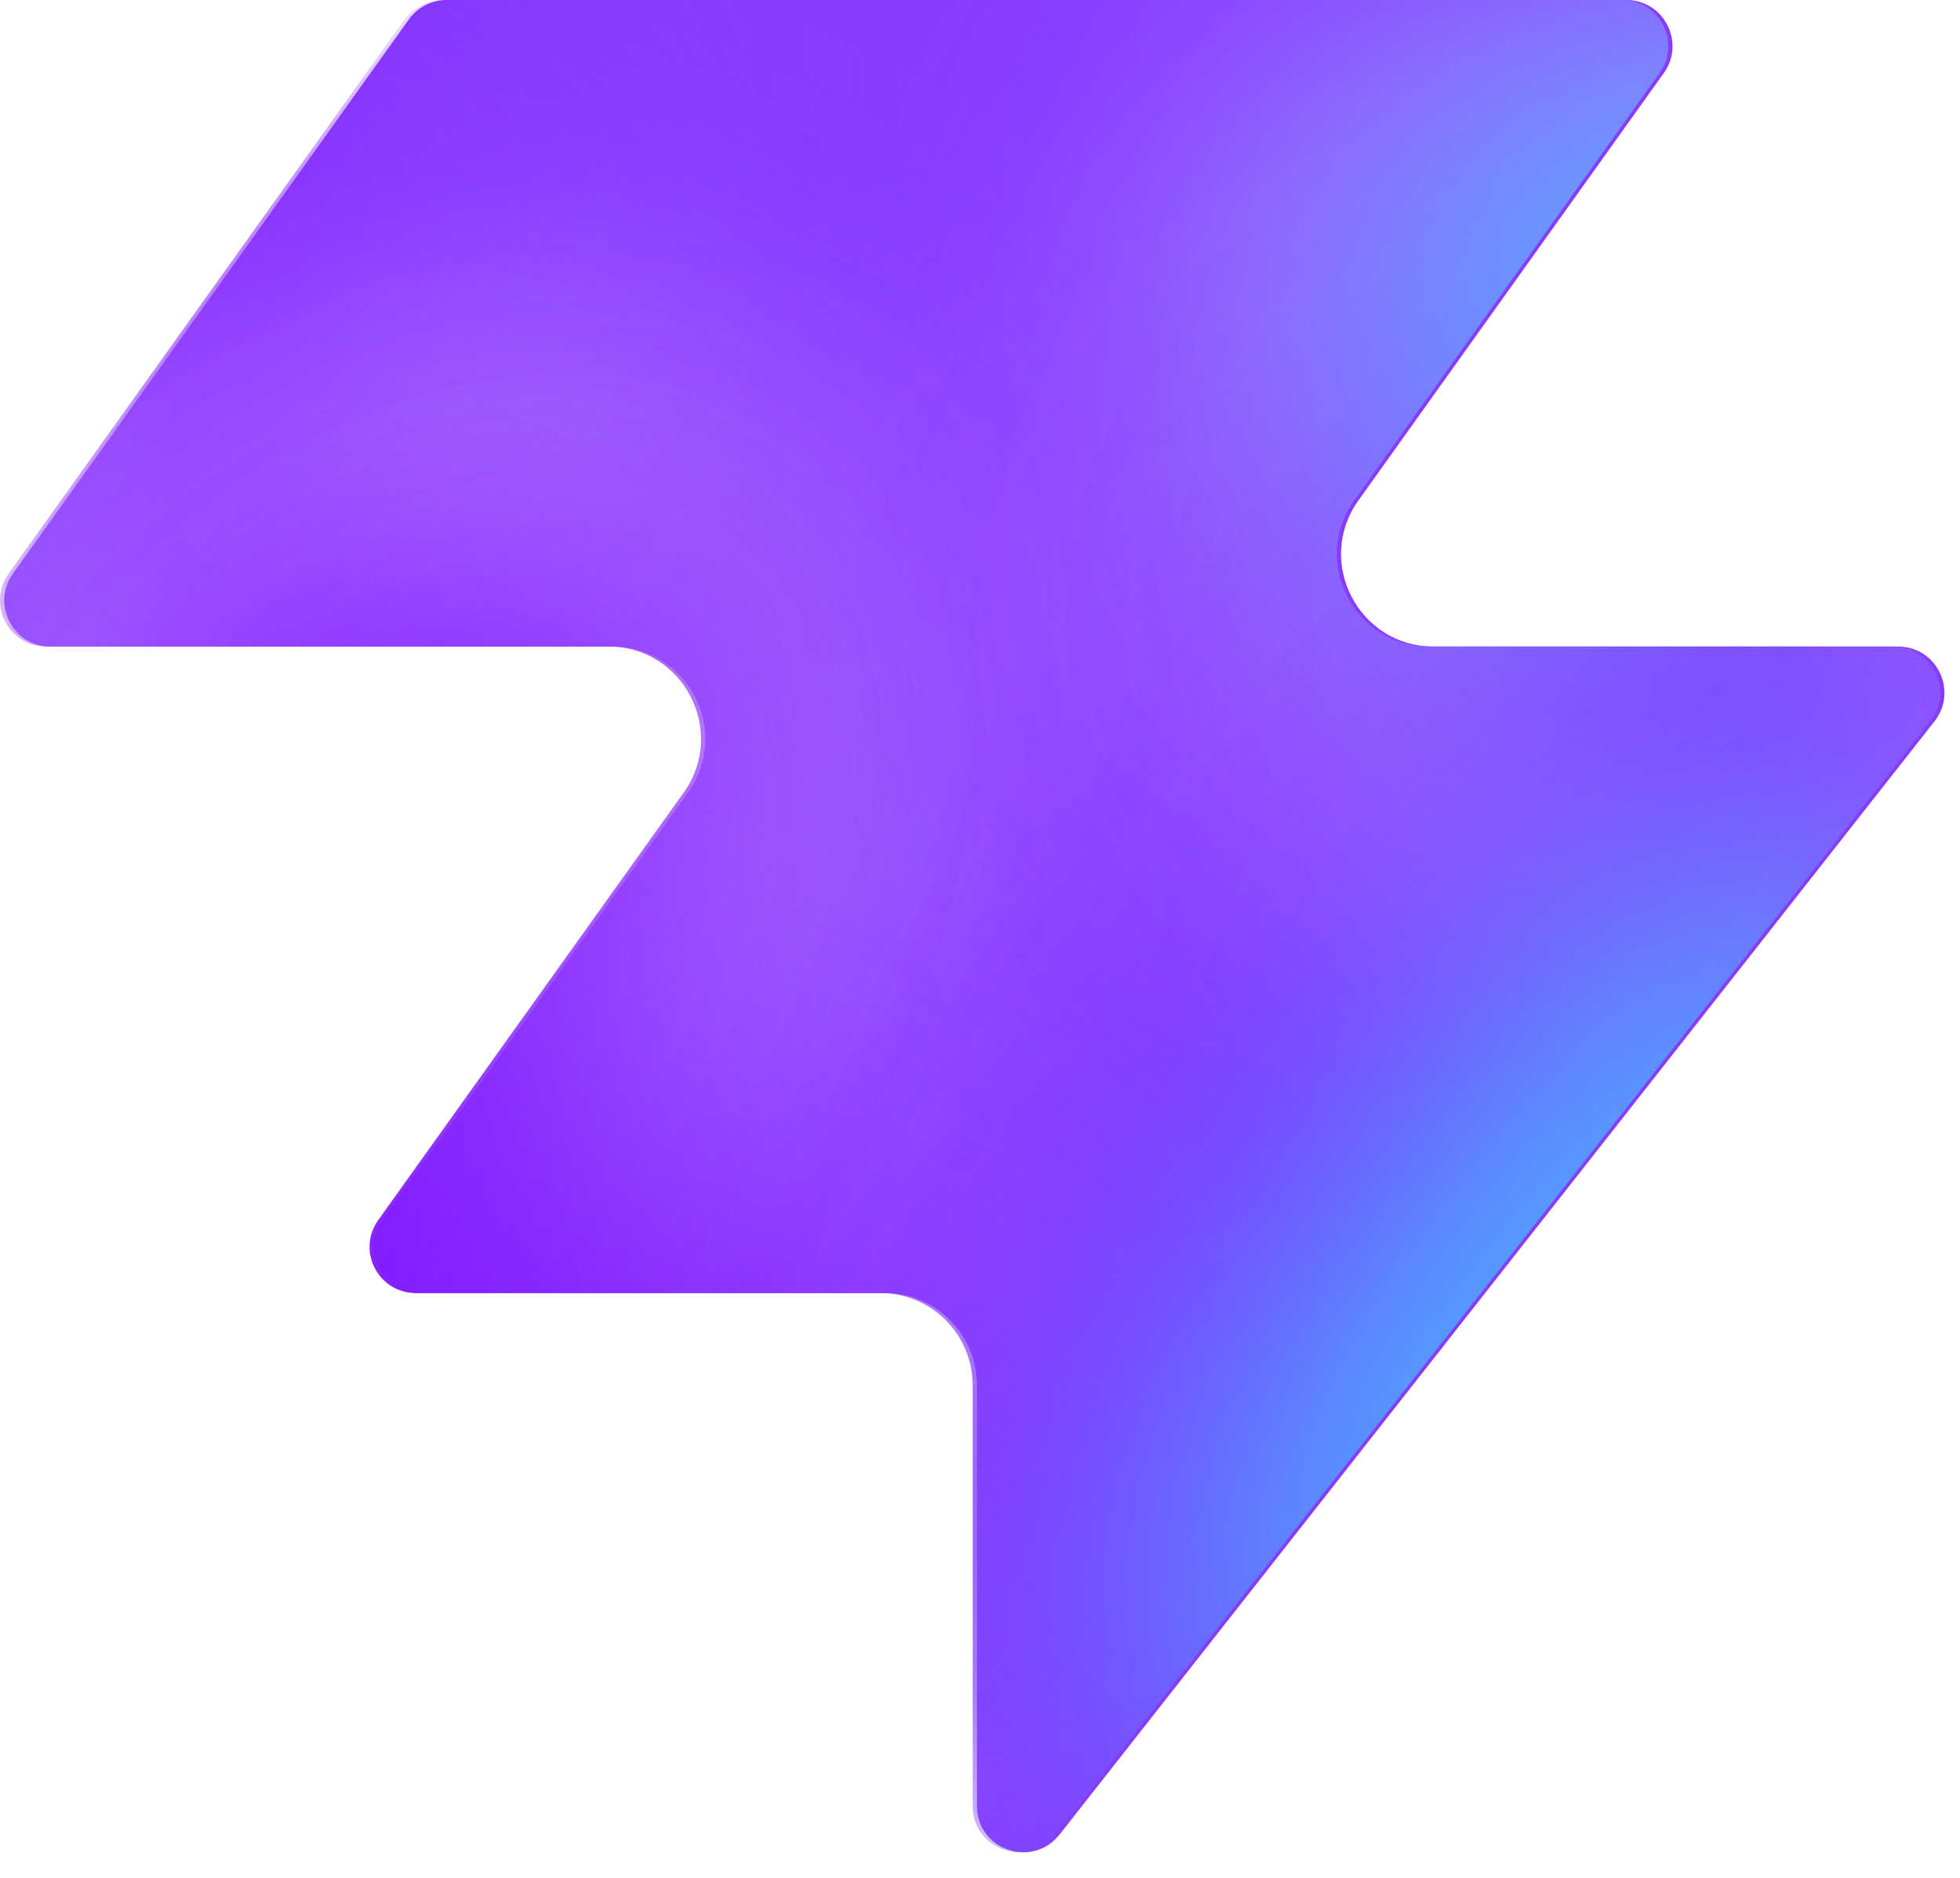
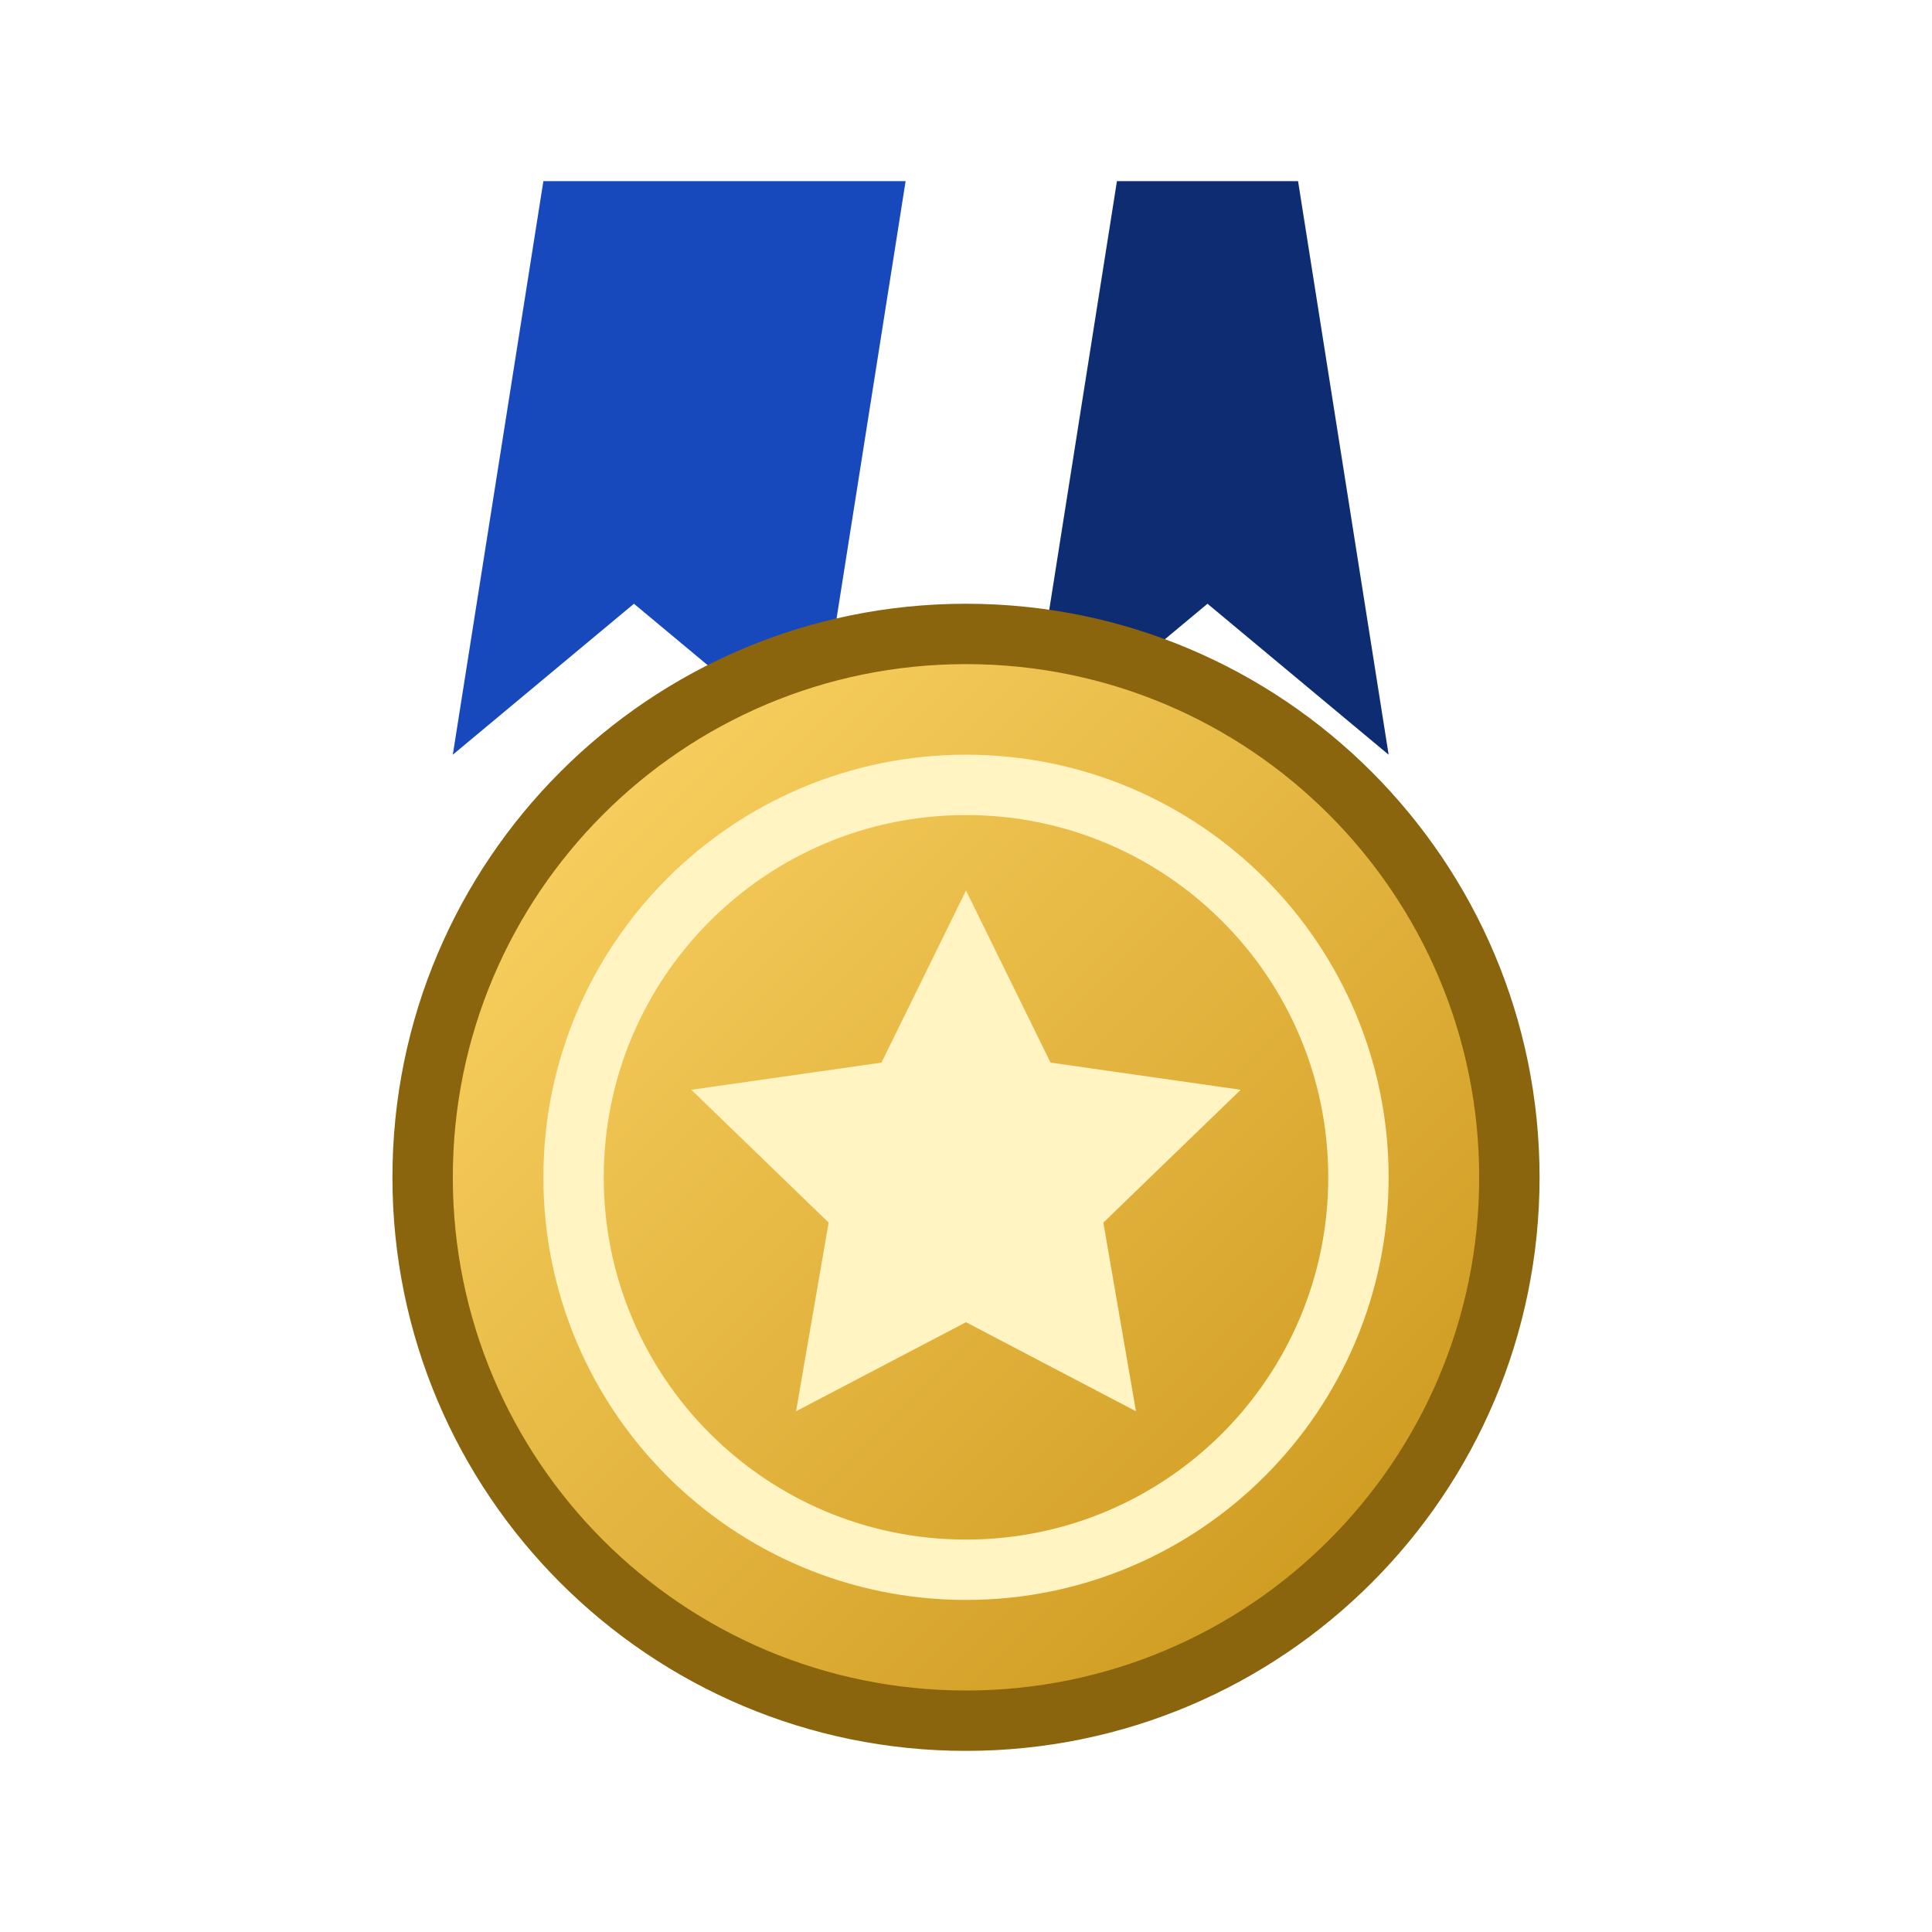
- <svg xmlns="http://www.w3.org/2000/svg" width="48" height="46" fill="none" viewBox="0 0 48 46">
-   <path fill="#863bff" d="M25.946 44.938c-.664.845-2.021.375-2.021-.698V33.937a2.26 2.26 0 0 0-2.262-2.262H10.287c-.92 0-1.456-1.04-.92-1.788l7.48-10.471c1.07-1.497 0-3.578-1.842-3.578H1.237c-.92 0-1.456-1.04-.92-1.788L10.013.474c.214-.297.556-.474.92-.474h28.894c.92 0 1.456 1.04.92 1.788l-7.48 10.471c-1.07 1.498 0 3.579 1.842 3.579h11.377c.943 0 1.473 1.088.89 1.83L25.947 44.94z" style="fill:#863bff;fill:color(display-p3 .525 .23 1);fill-opacity:1" />
-   <mask id="a" width="48" height="46" x="0" y="0" maskUnits="userSpaceOnUse" style="mask-type:alpha">
-     <path fill="#000" d="M25.842 44.938c-.664.844-2.021.375-2.021-.698V33.937a2.26 2.26 0 0 0-2.262-2.262H10.183c-.92 0-1.456-1.04-.92-1.788l7.48-10.471c1.07-1.498 0-3.579-1.842-3.579H1.133c-.92 0-1.456-1.04-.92-1.787L9.91.473c.214-.297.556-.474.92-.474h28.894c.92 0 1.456 1.04.92 1.788l-7.48 10.471c-1.07 1.498 0 3.578 1.842 3.578h11.377c.943 0 1.473 1.088.89 1.832L25.843 44.94z" style="fill:#000;fill-opacity:1" />
-   </mask>
-   <g mask="url(#a)">
-     <g filter="url(#b)">
-       <ellipse cx="5.508" cy="14.704" fill="#ede6ff" rx="5.508" ry="14.704" style="fill:#ede6ff;fill:color(display-p3 .927 .903 1);fill-opacity:1" transform="matrix(.00324 1 1 -.00324 -4.47 31.516)" />
-     </g>
-     <g filter="url(#c)">
-       <ellipse cx="10.399" cy="29.851" fill="#ede6ff" rx="10.399" ry="29.851" style="fill:#ede6ff;fill:color(display-p3 .927 .903 1);fill-opacity:1" transform="matrix(.00324 1 1 -.00324 -39.328 7.883)" />
-     </g>
-     <g filter="url(#d)">
-       <ellipse cx="5.508" cy="30.487" fill="#7e14ff" rx="5.508" ry="30.487" style="fill:#7e14ff;fill:color(display-p3 .492 .077 1);fill-opacity:1" transform="rotate(89.814 -25.913 -14.639)scale(1 -1)" />
-     </g>
-     <g filter="url(#e)">
-       <ellipse cx="5.508" cy="30.599" fill="#7e14ff" rx="5.508" ry="30.599" style="fill:#7e14ff;fill:color(display-p3 .492 .077 1);fill-opacity:1" transform="rotate(89.814 -32.644 -3.334)scale(1 -1)" />
-     </g>
-     <g filter="url(#f)">
-       <ellipse cx="5.508" cy="30.599" fill="#7e14ff" rx="5.508" ry="30.599" style="fill:#7e14ff;fill:color(display-p3 .492 .077 1);fill-opacity:1" transform="matrix(.00324 1 1 -.00324 -34.34 30.47)" />
-     </g>
-     <g filter="url(#g)">
-       <ellipse cx="14.072" cy="22.078" fill="#ede6ff" rx="14.072" ry="22.078" style="fill:#ede6ff;fill:color(display-p3 .927 .903 1);fill-opacity:1" transform="rotate(93.35 24.506 48.493)scale(-1 1)" />
-     </g>
-     <g filter="url(#h)">
-       <ellipse cx="3.47" cy="21.501" fill="#7e14ff" rx="3.47" ry="21.501" style="fill:#7e14ff;fill:color(display-p3 .492 .077 1);fill-opacity:1" transform="rotate(89.009 28.708 47.59)scale(-1 1)" />
-     </g>
-     <g filter="url(#i)">
-       <ellipse cx="3.47" cy="21.501" fill="#7e14ff" rx="3.47" ry="21.501" style="fill:#7e14ff;fill:color(display-p3 .492 .077 1);fill-opacity:1" transform="rotate(89.009 28.708 47.59)scale(-1 1)" />
-     </g>
-     <g filter="url(#j)">
-       <ellipse cx=".387" cy="8.972" fill="#7e14ff" rx="4.407" ry="29.108" style="fill:#7e14ff;fill:color(display-p3 .492 .077 1);fill-opacity:1" transform="rotate(39.51 .387 8.972)" />
-     </g>
-     <g filter="url(#k)">
-       <ellipse cx="47.523" cy="-6.092" fill="#7e14ff" rx="4.407" ry="29.108" style="fill:#7e14ff;fill:color(display-p3 .492 .077 1);fill-opacity:1" transform="rotate(37.892 47.523 -6.092)" />
-     </g>
-     <g filter="url(#l)">
-       <ellipse cx="41.412" cy="6.333" fill="#47bfff" rx="5.971" ry="9.665" style="fill:#47bfff;fill:color(display-p3 .28 .748 1);fill-opacity:1" transform="rotate(37.892 41.412 6.333)" />
-     </g>
-     <g filter="url(#m)">
-       <ellipse cx="-1.879" cy="38.332" fill="#7e14ff" rx="4.407" ry="29.108" style="fill:#7e14ff;fill:color(display-p3 .492 .077 1);fill-opacity:1" transform="rotate(37.892 -1.88 38.332)" />
-     </g>
-     <g filter="url(#n)">
-       <ellipse cx="-1.879" cy="38.332" fill="#7e14ff" rx="4.407" ry="29.108" style="fill:#7e14ff;fill:color(display-p3 .492 .077 1);fill-opacity:1" transform="rotate(37.892 -1.88 38.332)" />
-     </g>
-     <g filter="url(#o)">
-       <ellipse cx="35.651" cy="29.907" fill="#7e14ff" rx="4.407" ry="29.108" style="fill:#7e14ff;fill:color(display-p3 .492 .077 1);fill-opacity:1" transform="rotate(37.892 35.651 29.907)" />
-     </g>
-     <g filter="url(#p)">
-       <ellipse cx="38.418" cy="32.4" fill="#47bfff" rx="5.971" ry="15.297" style="fill:#47bfff;fill:color(display-p3 .28 .748 1);fill-opacity:1" transform="rotate(37.892 38.418 32.4)" />
-     </g>
-   </g>
+ <svg xmlns="http://www.w3.org/2000/svg" viewBox="0 0 64 64">
  <defs>
-     <filter id="b" width="60.045" height="41.654" x="-19.77" y="16.149" color-interpolation-filters="sRGB" filterUnits="userSpaceOnUse">
-       <feFlood flood-opacity="0" result="BackgroundImageFix" />
-       <feBlend in="SourceGraphic" in2="BackgroundImageFix" result="shape" />
-       <feGaussianBlur result="effect1_foregroundBlur_2002_17158" stdDeviation="7.659" />
-     </filter>
-     <filter id="c" width="90.34" height="51.437" x="-54.613" y="-7.533" color-interpolation-filters="sRGB" filterUnits="userSpaceOnUse">
-       <feFlood flood-opacity="0" result="BackgroundImageFix" />
-       <feBlend in="SourceGraphic" in2="BackgroundImageFix" result="shape" />
-       <feGaussianBlur result="effect1_foregroundBlur_2002_17158" stdDeviation="7.659" />
-     </filter>
-     <filter id="d" width="79.355" height="29.4" x="-49.64" y="2.03" color-interpolation-filters="sRGB" filterUnits="userSpaceOnUse">
-       <feFlood flood-opacity="0" result="BackgroundImageFix" />
-       <feBlend in="SourceGraphic" in2="BackgroundImageFix" result="shape" />
-       <feGaussianBlur result="effect1_foregroundBlur_2002_17158" stdDeviation="4.596" />
-     </filter>
-     <filter id="e" width="79.579" height="29.4" x="-45.045" y="20.029" color-interpolation-filters="sRGB" filterUnits="userSpaceOnUse">
-       <feFlood flood-opacity="0" result="BackgroundImageFix" />
-       <feBlend in="SourceGraphic" in2="BackgroundImageFix" result="shape" />
-       <feGaussianBlur result="effect1_foregroundBlur_2002_17158" stdDeviation="4.596" />
-     </filter>
-     <filter id="f" width="79.579" height="29.4" x="-43.513" y="21.178" color-interpolation-filters="sRGB" filterUnits="userSpaceOnUse">
-       <feFlood flood-opacity="0" result="BackgroundImageFix" />
-       <feBlend in="SourceGraphic" in2="BackgroundImageFix" result="shape" />
-       <feGaussianBlur result="effect1_foregroundBlur_2002_17158" stdDeviation="4.596" />
-     </filter>
-     <filter id="g" width="74.749" height="58.852" x="15.756" y="-17.901" color-interpolation-filters="sRGB" filterUnits="userSpaceOnUse">
-       <feFlood flood-opacity="0" result="BackgroundImageFix" />
-       <feBlend in="SourceGraphic" in2="BackgroundImageFix" result="shape" />
-       <feGaussianBlur result="effect1_foregroundBlur_2002_17158" stdDeviation="7.659" />
-     </filter>
-     <filter id="h" width="61.377" height="25.362" x="23.548" y="2.284" color-interpolation-filters="sRGB" filterUnits="userSpaceOnUse">
-       <feFlood flood-opacity="0" result="BackgroundImageFix" />
-       <feBlend in="SourceGraphic" in2="BackgroundImageFix" result="shape" />
-       <feGaussianBlur result="effect1_foregroundBlur_2002_17158" stdDeviation="4.596" />
-     </filter>
-     <filter id="i" width="61.377" height="25.362" x="23.548" y="2.284" color-interpolation-filters="sRGB" filterUnits="userSpaceOnUse">
-       <feFlood flood-opacity="0" result="BackgroundImageFix" />
-       <feBlend in="SourceGraphic" in2="BackgroundImageFix" result="shape" />
-       <feGaussianBlur result="effect1_foregroundBlur_2002_17158" stdDeviation="4.596" />
-     </filter>
-     <filter id="j" width="56.045" height="63.649" x="-27.636" y="-22.853" color-interpolation-filters="sRGB" filterUnits="userSpaceOnUse">
-       <feFlood flood-opacity="0" result="BackgroundImageFix" />
-       <feBlend in="SourceGraphic" in2="BackgroundImageFix" result="shape" />
-       <feGaussianBlur result="effect1_foregroundBlur_2002_17158" stdDeviation="4.596" />
-     </filter>
-     <filter id="k" width="54.814" height="64.646" x="20.116" y="-38.415" color-interpolation-filters="sRGB" filterUnits="userSpaceOnUse">
-       <feFlood flood-opacity="0" result="BackgroundImageFix" />
-       <feBlend in="SourceGraphic" in2="BackgroundImageFix" result="shape" />
-       <feGaussianBlur result="effect1_foregroundBlur_2002_17158" stdDeviation="4.596" />
-     </filter>
-     <filter id="l" width="33.541" height="35.313" x="24.641" y="-11.323" color-interpolation-filters="sRGB" filterUnits="userSpaceOnUse">
-       <feFlood flood-opacity="0" result="BackgroundImageFix" />
-       <feBlend in="SourceGraphic" in2="BackgroundImageFix" result="shape" />
-       <feGaussianBlur result="effect1_foregroundBlur_2002_17158" stdDeviation="4.596" />
-     </filter>
-     <filter id="m" width="54.814" height="64.646" x="-29.286" y="6.009" color-interpolation-filters="sRGB" filterUnits="userSpaceOnUse">
-       <feFlood flood-opacity="0" result="BackgroundImageFix" />
-       <feBlend in="SourceGraphic" in2="BackgroundImageFix" result="shape" />
-       <feGaussianBlur result="effect1_foregroundBlur_2002_17158" stdDeviation="4.596" />
-     </filter>
-     <filter id="n" width="54.814" height="64.646" x="-29.286" y="6.009" color-interpolation-filters="sRGB" filterUnits="userSpaceOnUse">
-       <feFlood flood-opacity="0" result="BackgroundImageFix" />
-       <feBlend in="SourceGraphic" in2="BackgroundImageFix" result="shape" />
-       <feGaussianBlur result="effect1_foregroundBlur_2002_17158" stdDeviation="4.596" />
-     </filter>
-     <filter id="o" width="54.814" height="64.646" x="8.244" y="-2.416" color-interpolation-filters="sRGB" filterUnits="userSpaceOnUse">
-       <feFlood flood-opacity="0" result="BackgroundImageFix" />
-       <feBlend in="SourceGraphic" in2="BackgroundImageFix" result="shape" />
-       <feGaussianBlur result="effect1_foregroundBlur_2002_17158" stdDeviation="4.596" />
-     </filter>
-     <filter id="p" width="39.409" height="43.623" x="18.713" y="10.588" color-interpolation-filters="sRGB" filterUnits="userSpaceOnUse">
-       <feFlood flood-opacity="0" result="BackgroundImageFix" />
-       <feBlend in="SourceGraphic" in2="BackgroundImageFix" result="shape" />
-       <feGaussianBlur result="effect1_foregroundBlur_2002_17158" stdDeviation="4.596" />
-     </filter>
+     <linearGradient id="gold" x1="0" y1="0" x2="1" y2="1">
+       <stop offset="0" stop-color="#FFD86A" />
+       <stop offset="1" stop-color="#C89216" />
+     </linearGradient>
  </defs>
+   <path d="M21 6h9l-3 19-6-5-6 5 3-19h3z" fill="#1749BD" />
+   <path d="M34 6h9l3 19-6-5-6 5 3-19h3z" fill="#0E2C71" />
+   <circle cx="32" cy="39" r="18" fill="url(#gold)" stroke="#8A650E" stroke-width="2" />
+   <circle cx="32" cy="39" r="13" fill="none" stroke="#FFF4C2" stroke-width="2" />
+   <path d="m32 29.5 2.8 5.7 6.3.9-4.55 4.4 1.08 6.25L32 43.8l-5.63 2.95 1.08-6.25-4.55-4.4 6.3-.9z" fill="#FFF4C2" />
</svg>
